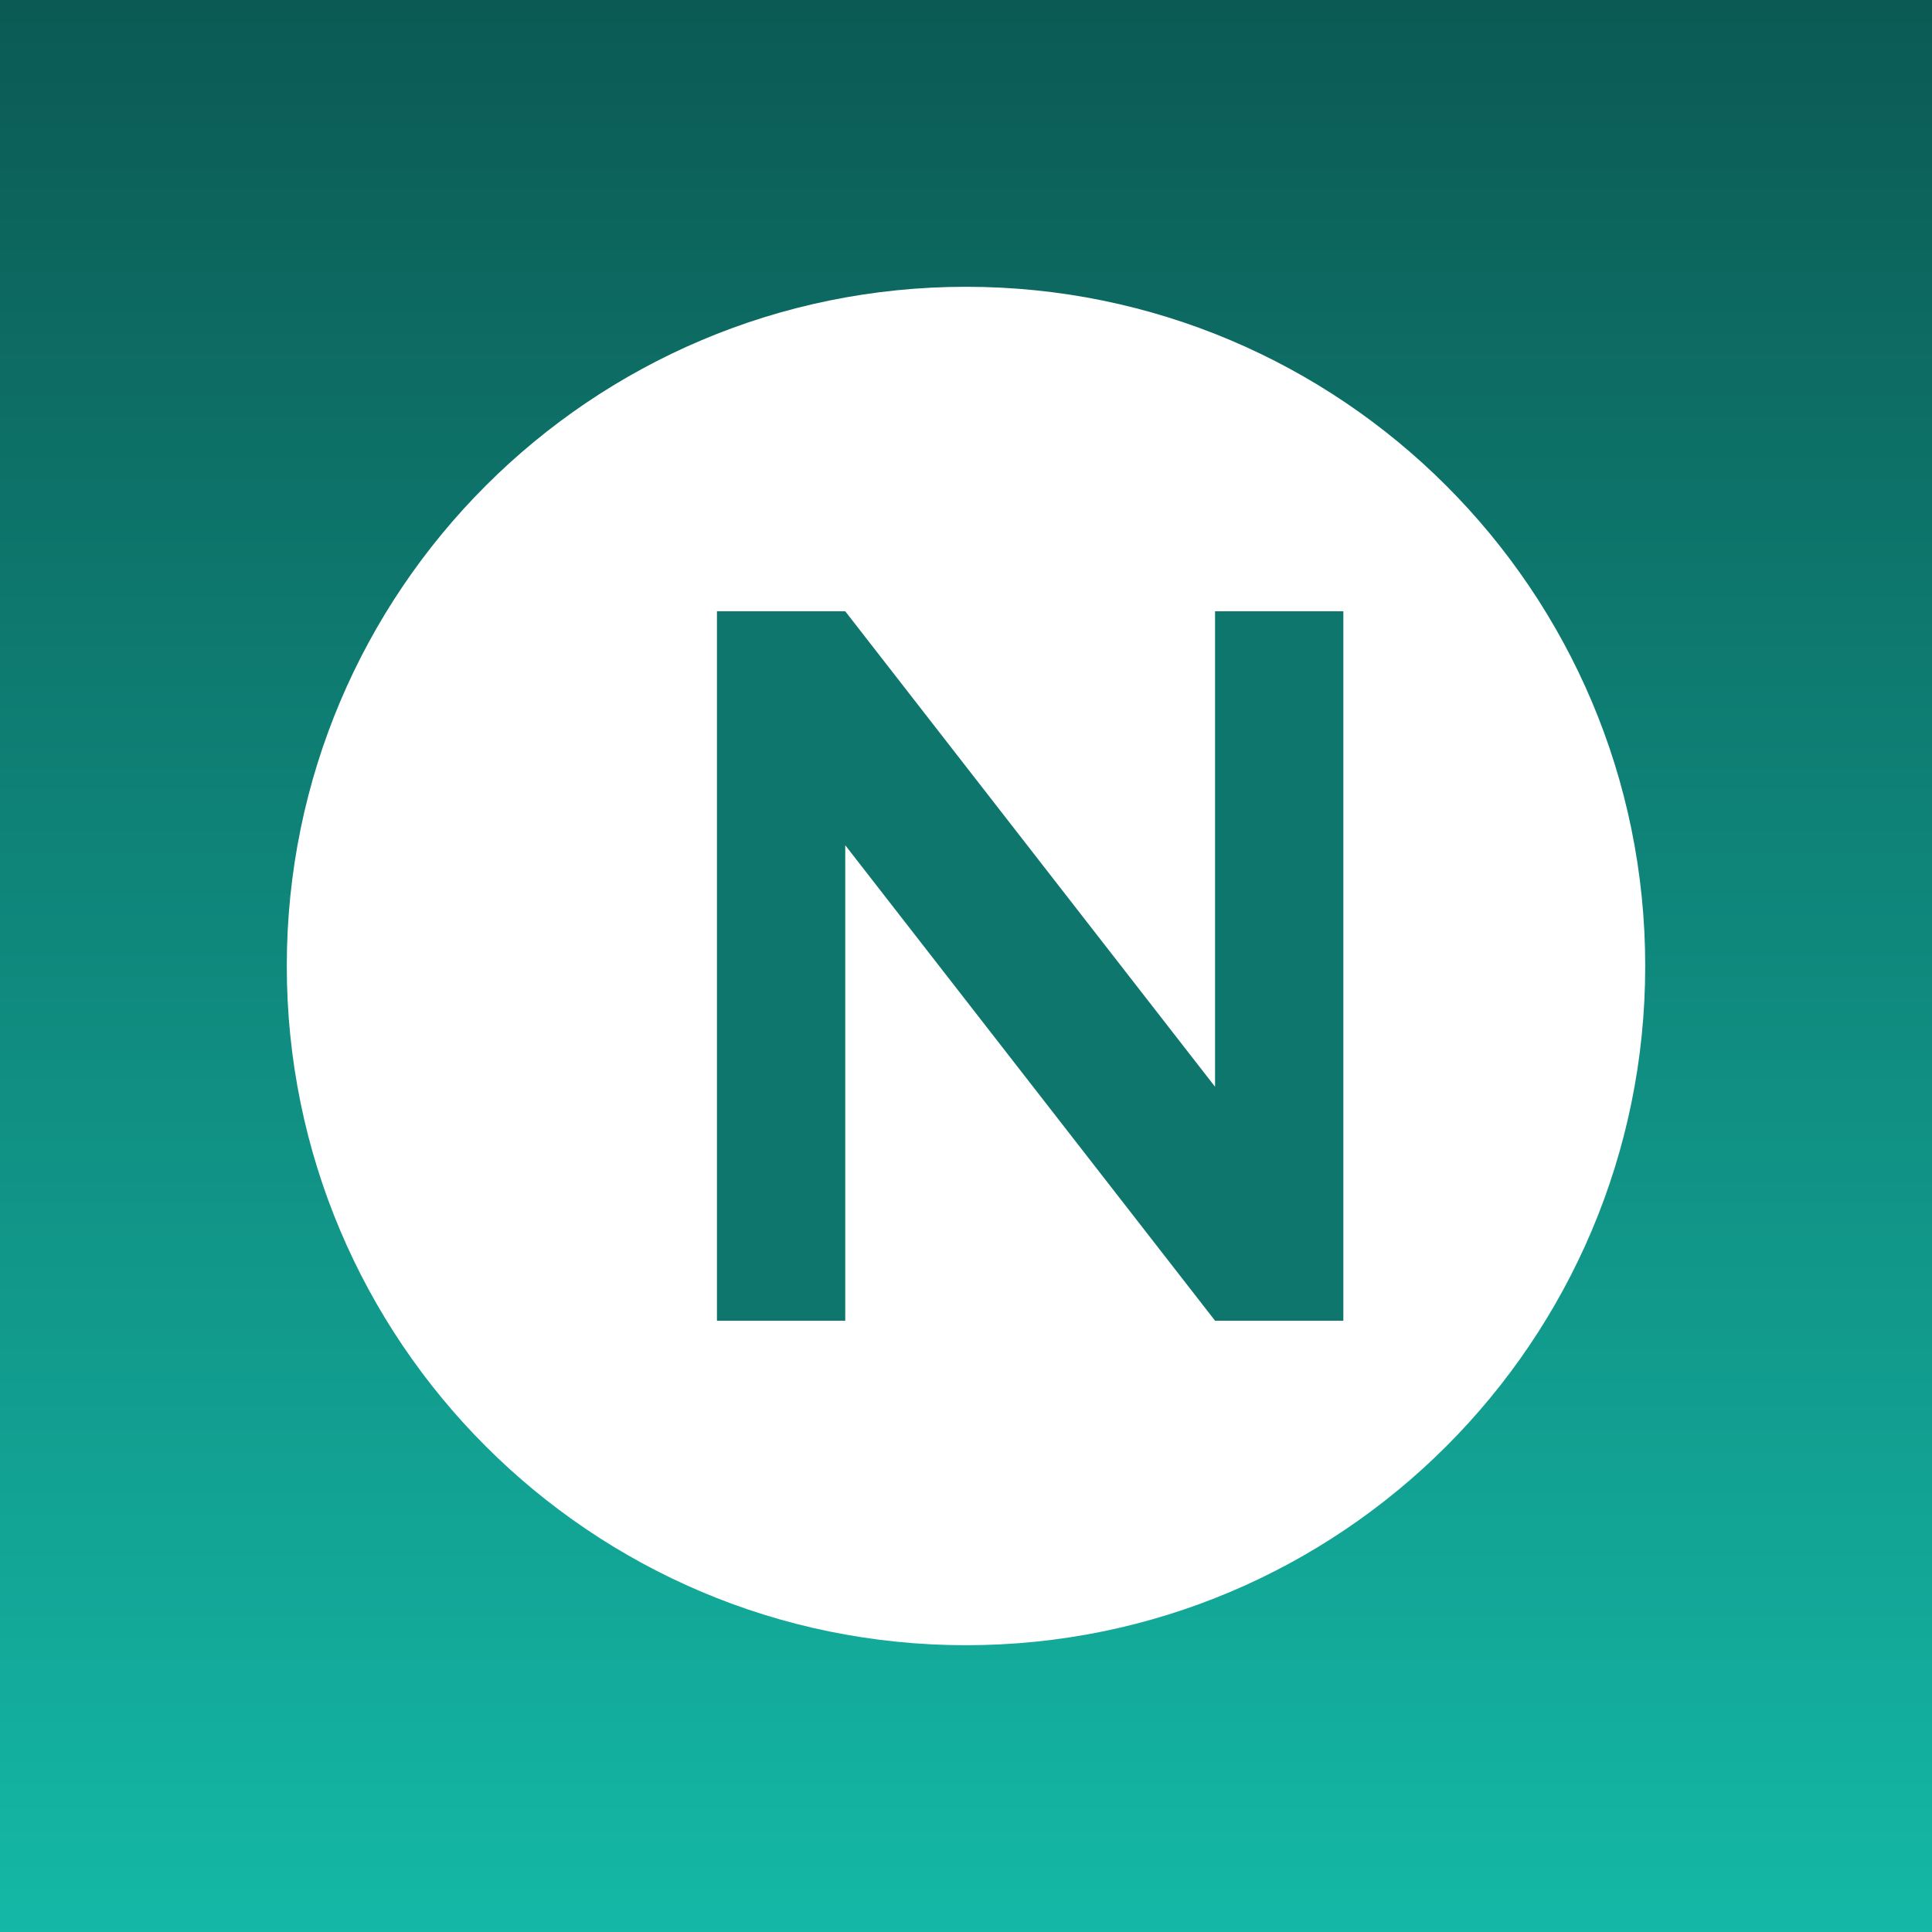
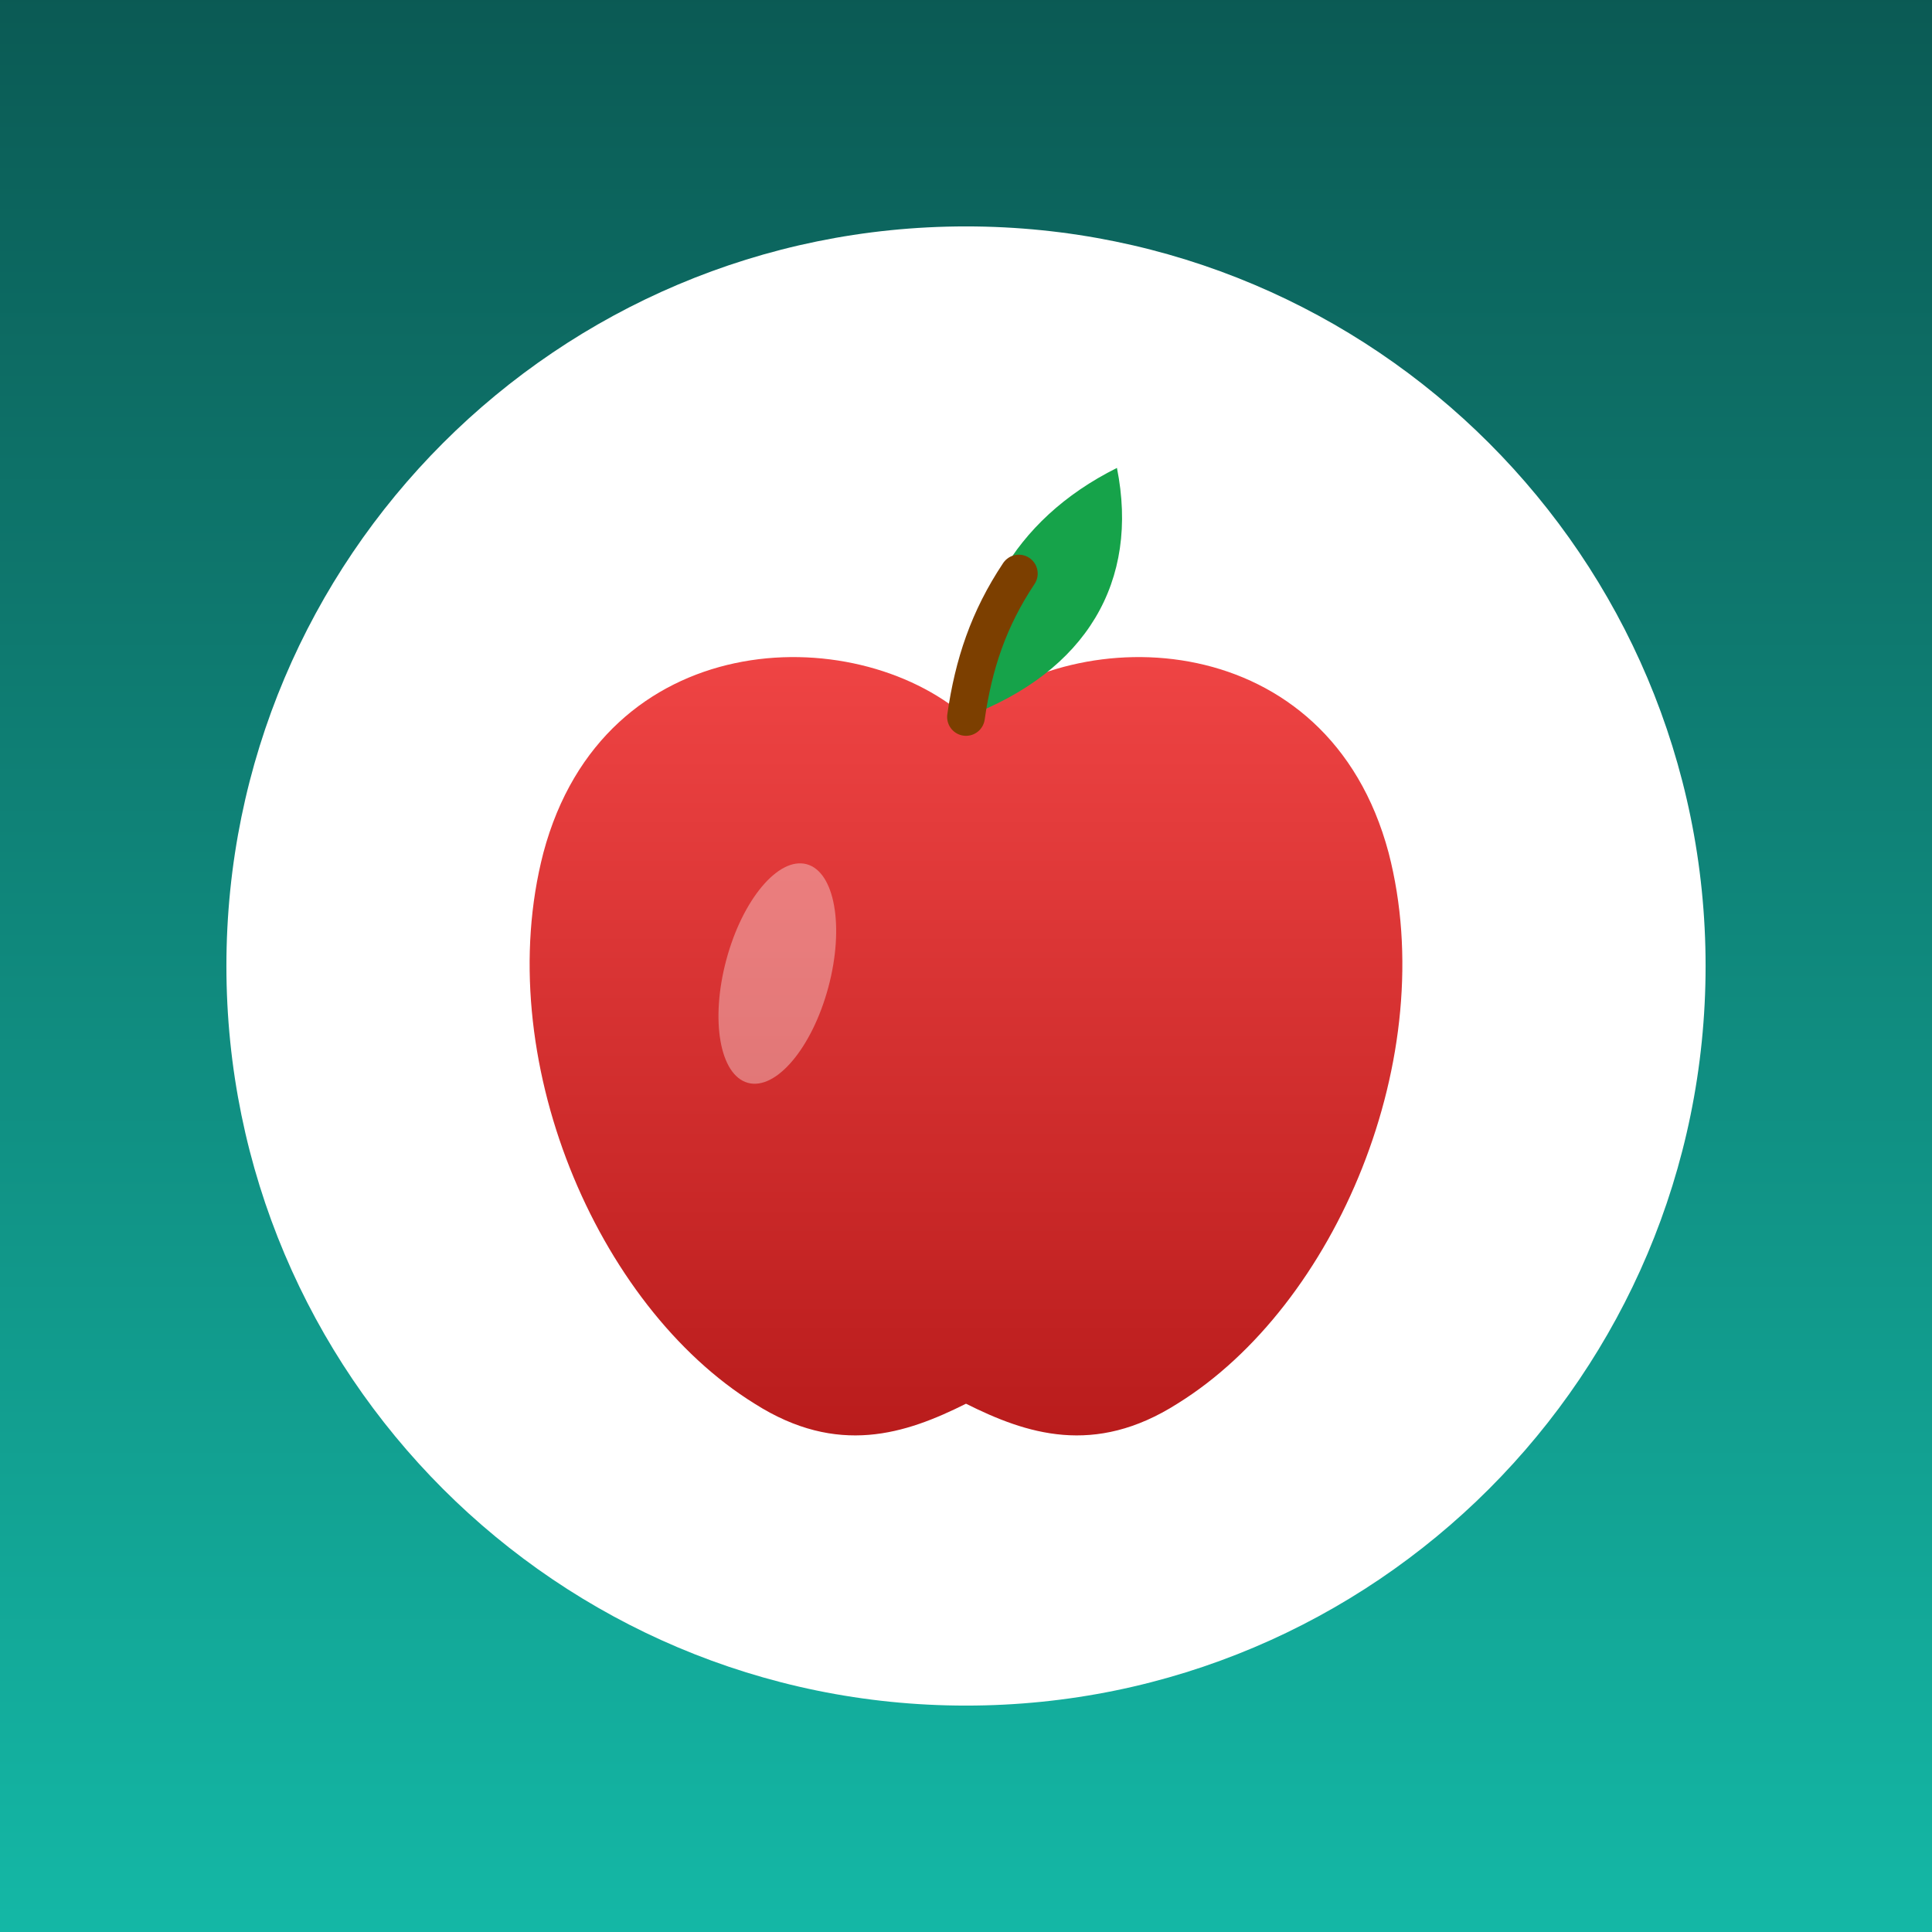
<svg xmlns="http://www.w3.org/2000/svg" viewBox="0 0 512 512">
  <defs>
    <linearGradient id="g" x1="0" y1="0" x2="0" y2="1">
      <stop offset="0" stop-color="#0B5A54" />
      <stop offset="1" stop-color="#14B8A6" />
    </linearGradient>
+     <linearGradient id="a" x1="0" y1="0" x2="0" y2="1">
+       <stop offset="0" stop-color="#EF4444" />
+       <stop offset="1" stop-color="#B91C1C" />
+     </linearGradient>
  </defs>
  <rect width="512" height="512" fill="url(#g)" />
-   <circle cx="256" cy="256" r="180" fill="#fff" />
-   <path d="M190 350V162h34l98 126V162h34v188h-34l-98-126v126z" fill="#0F766E" />
+   <circle cx="256" cy="256" r="196" fill="#fff" />
+   <path d="M256 190c-30-26-96-24-112 36-14 54 14 120 56 146 22 14 40 8 56 0 16 8 34 14 56 0 42-26 70-92 56-146-16-60-82-62-112-36z" fill="url(#a)" />
+   <path d="M256 190c0-28 12-52 40-66 6 30-8 54-40 66z" fill="#16A34A" />
+   <path d="M256 190c2-14 6-26 14-38" stroke="#7C3F00" stroke-width="10" stroke-linecap="round" fill="none" />
+   <ellipse cx="206" cy="258" rx="14" ry="30" fill="#fff" opacity=".35" transform="rotate(15 206 258)" />
</svg>
